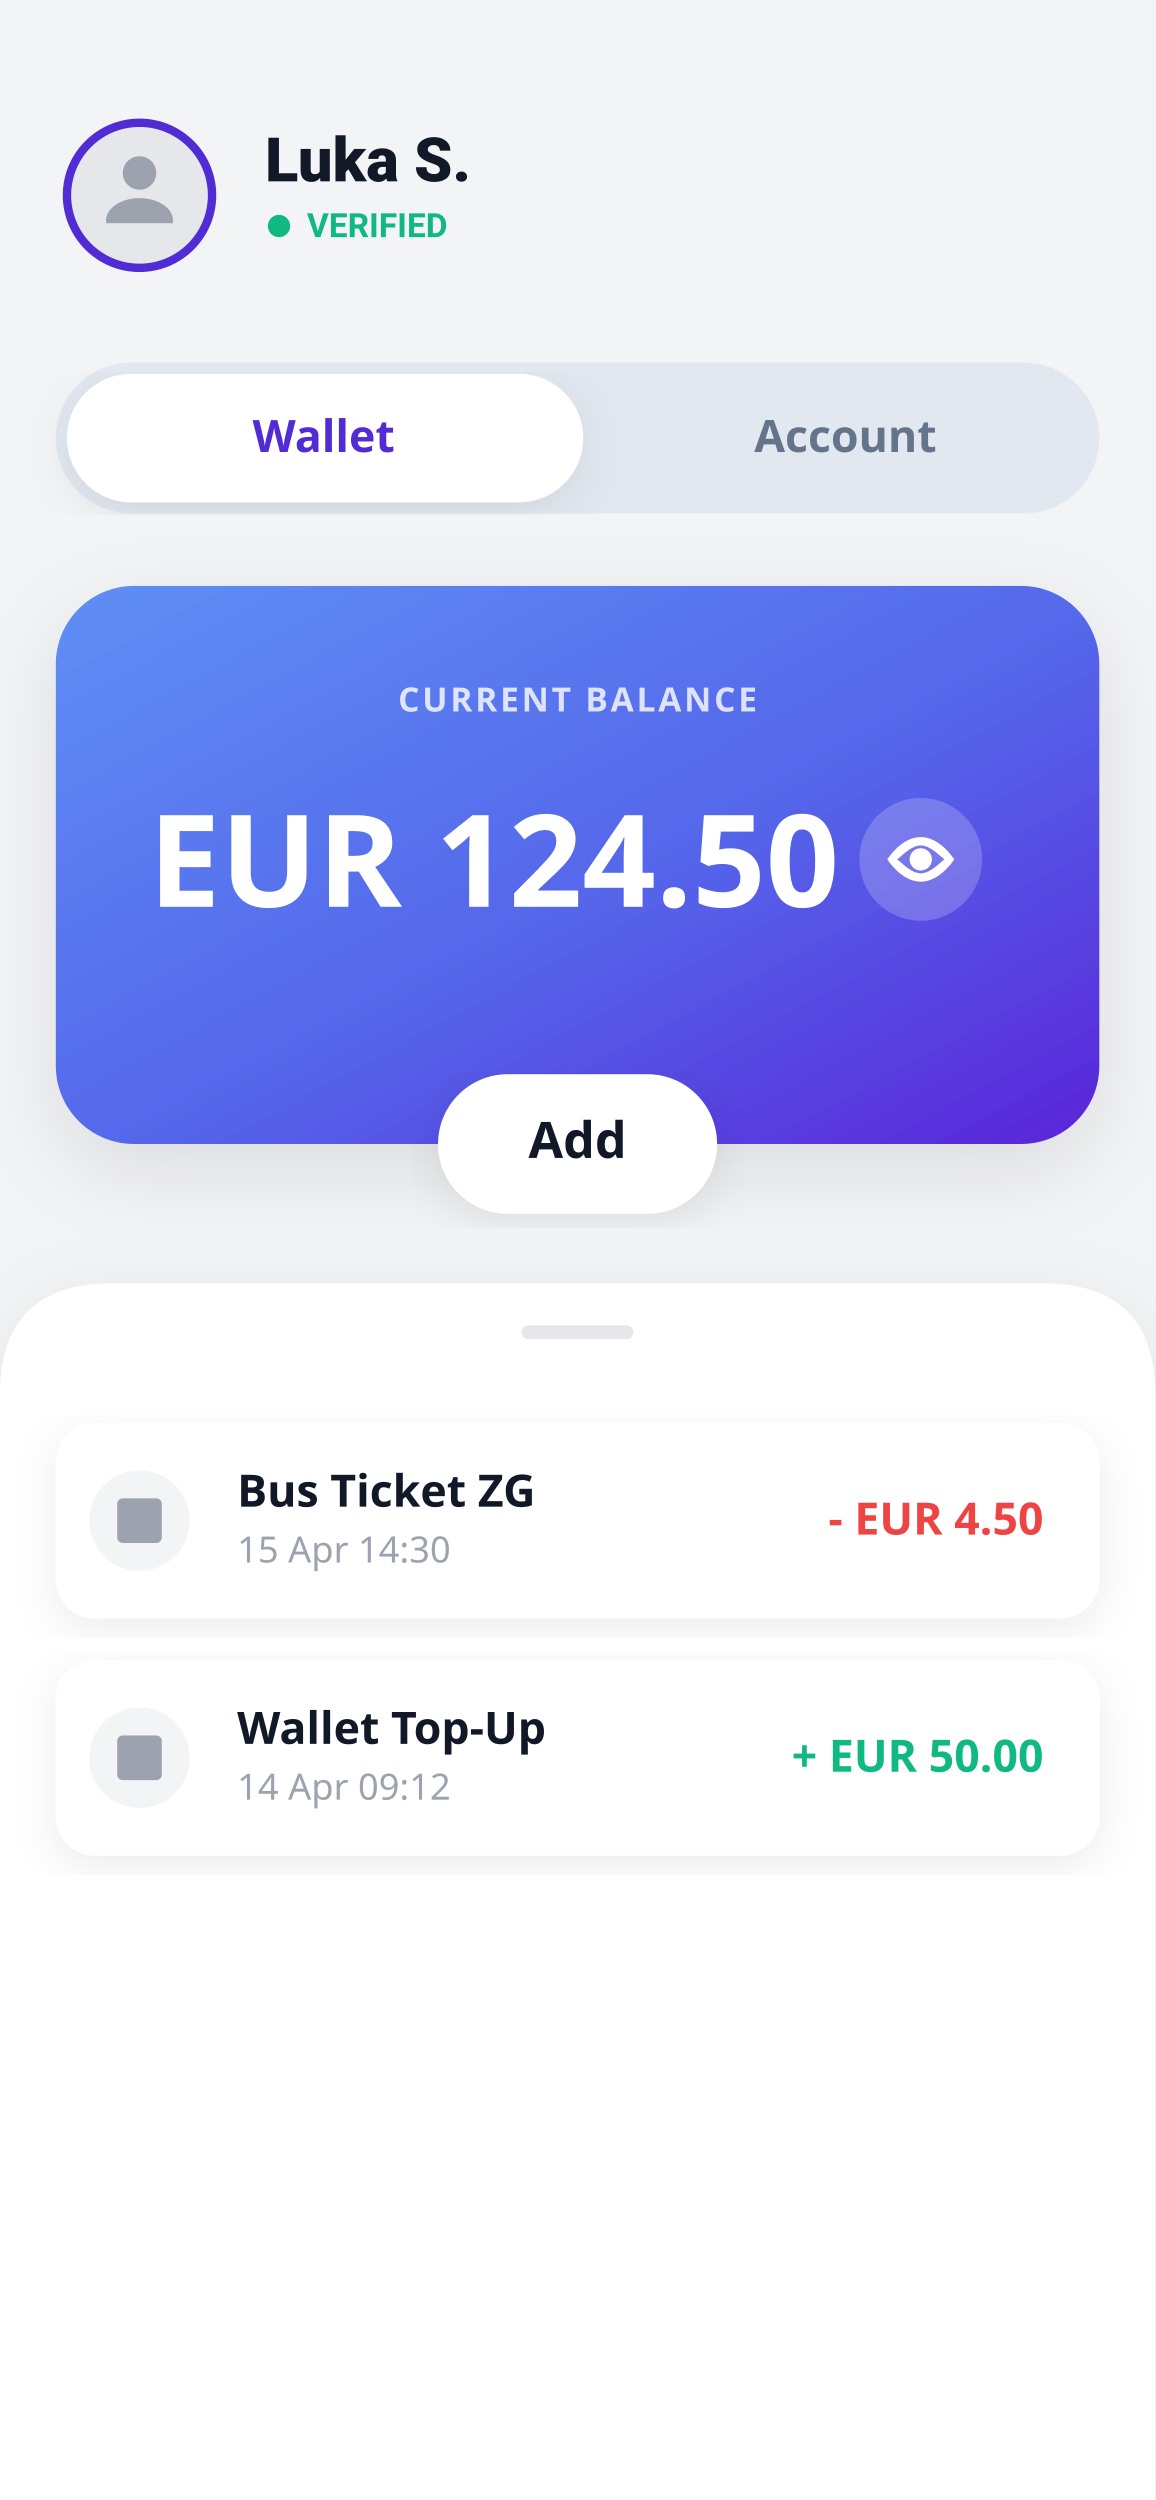
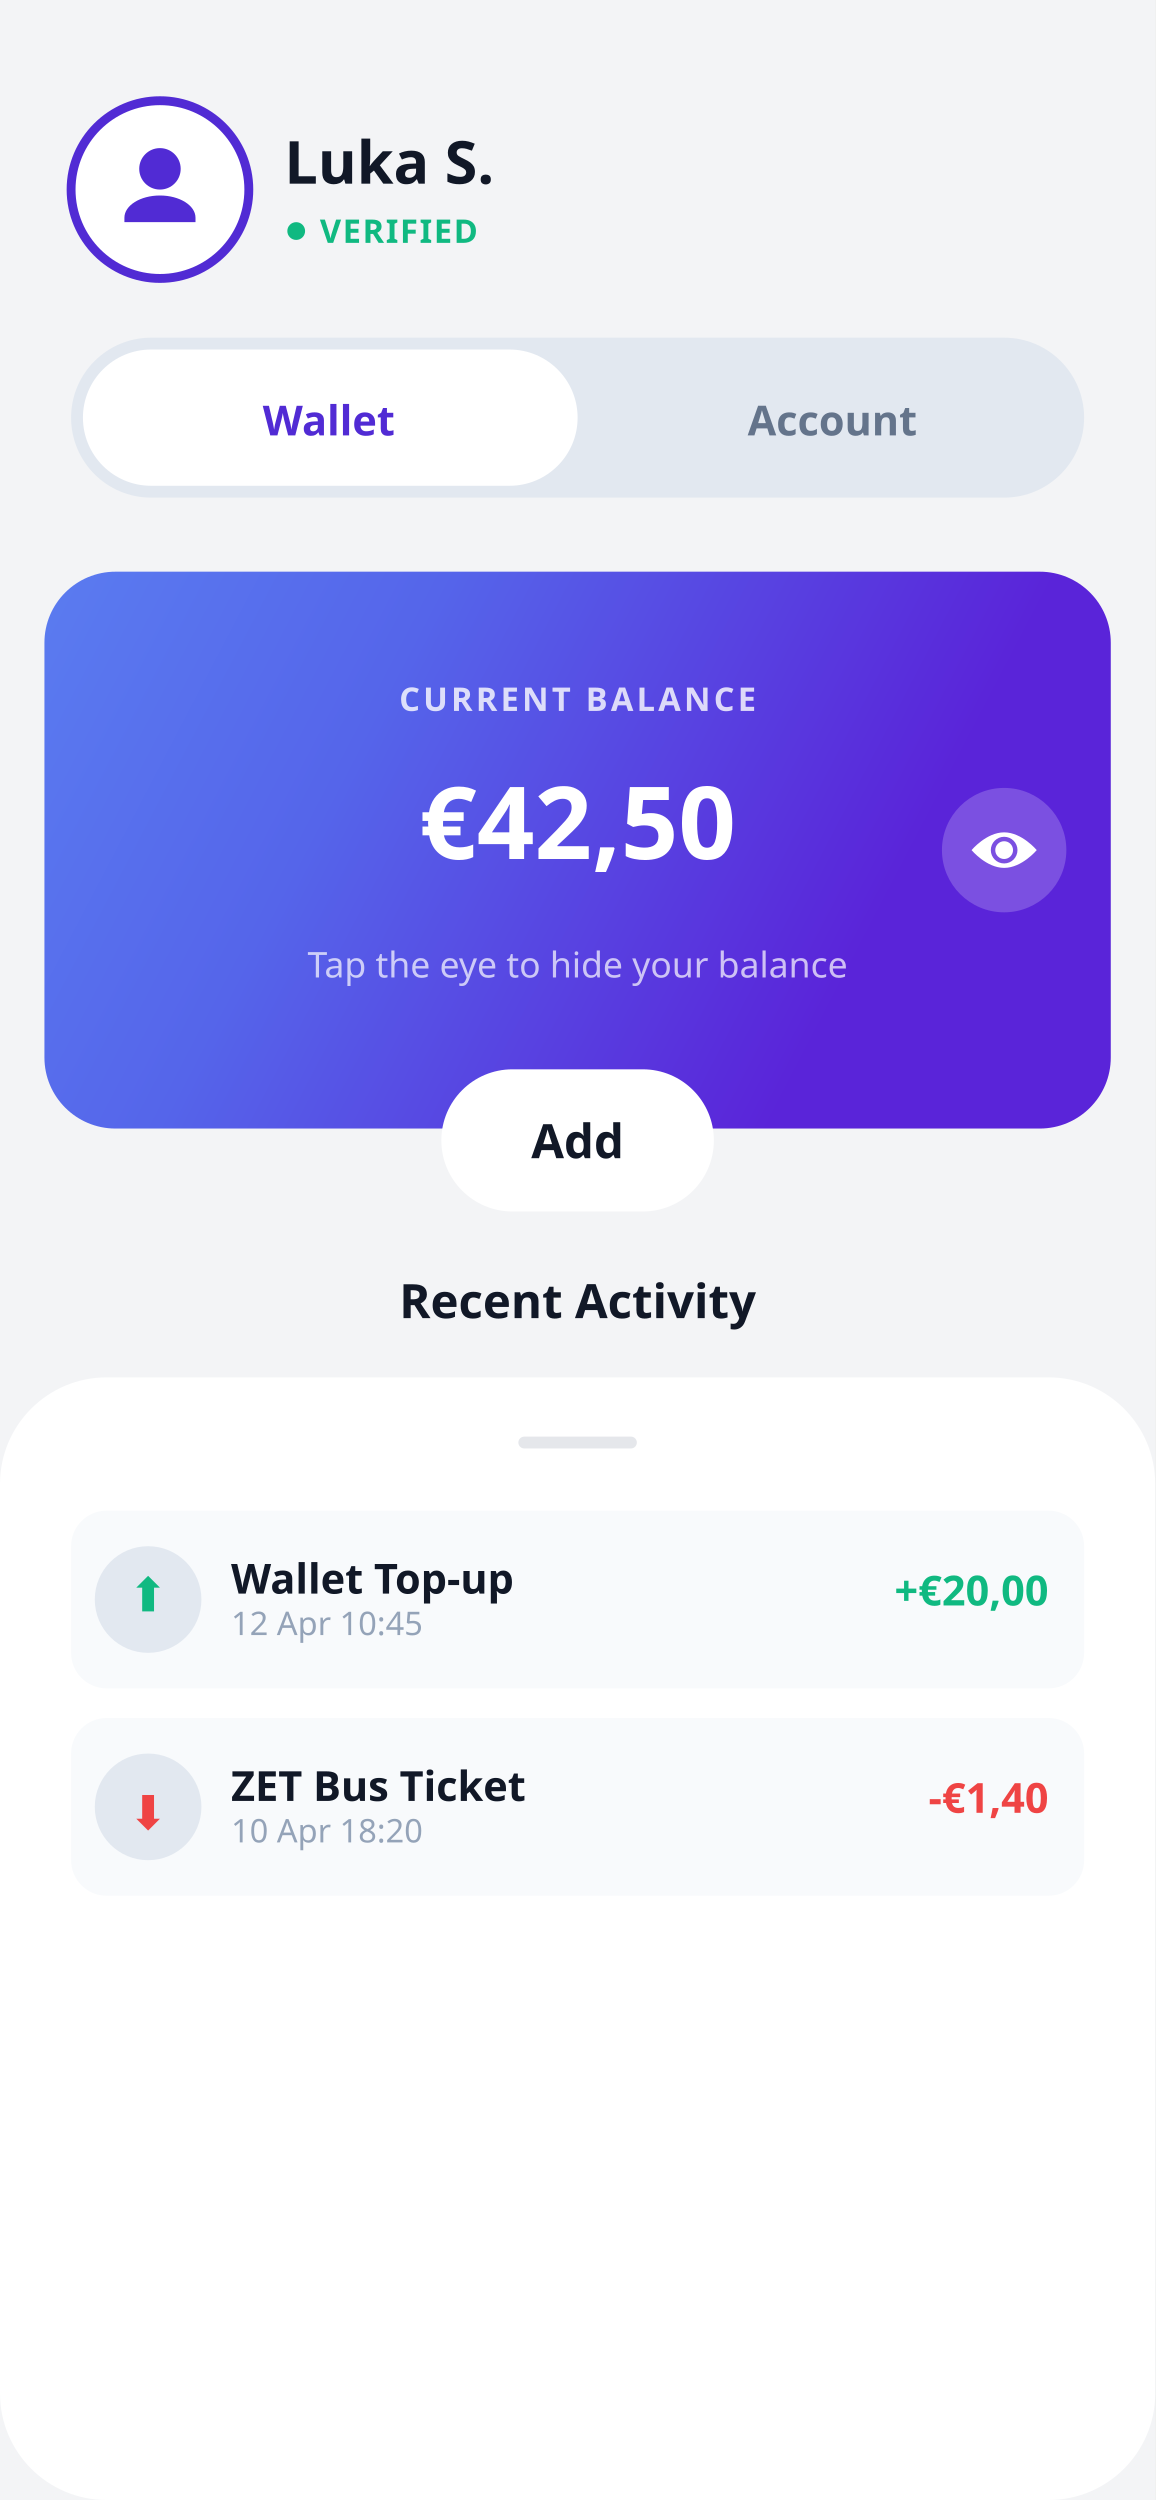
- <svg xmlns="http://www.w3.org/2000/svg" width="414" height="896" viewBox="0 0 414 896" fill="none">
-   <defs>
-     <filter id="softShadow" x="-20%" y="-20%" width="140%" height="140%">
-       <feDropShadow dx="0" dy="10" stdDeviation="15" flood-color="#000000" flood-opacity="0.10" />
-     </filter>
-     <filter id="lowShadow" x="-10%" y="-10%" width="120%" height="120%">
-       <feDropShadow dx="0" dy="4" stdDeviation="8" flood-color="#000000" flood-opacity="0.08" />
-     </filter>
-     <linearGradient id="cardGrad" x1="0%" y1="0%" x2="100%" y2="100%">
-       <stop offset="0%" stop-color="#5F8FF5" />
-       <stop offset="55%" stop-color="#5565EA" />
-       <stop offset="100%" stop-color="#5A24D9" />
-     </linearGradient>
-   </defs>
-   <rect width="414" height="896" fill="#F3F4F6" />
-   <circle cx="50" cy="70" r="26" fill="#E5E7EB" stroke="#512BD4" stroke-width="3" />
-   <path d="M50 56C53.314 56 56 58.686 56 62C56 65.314 53.314 68 50 68C46.686 68 44 65.314 44 62C44 58.686 46.686 56 50 56ZM50 71C56.627 71 62 74.582 62 79V80H38V79C38 74.582 43.373 71 50 71Z" fill="#9CA3AF" />
-   <text x="95" y="65" font-family="'Segoe UI', Roboto, sans-serif" font-size="22" font-weight="900" fill="#111827">Luka S.</text>
-   <circle cx="100" cy="81" r="4" fill="#10B981" />
-   <text x="110" y="85" font-family="'Segoe UI', Roboto, sans-serif" font-size="12" font-weight="bold" fill="#10B981">VERIFIED</text>
-   <rect x="20" y="130" width="374" height="54" rx="27" fill="#E2E8F0" />
-   <rect x="24" y="134" width="185" height="46" rx="23" fill="#FFFFFF" filter="url(#lowShadow)" />
-   <text x="116" y="162" font-family="sans-serif" font-size="16" font-weight="bold" fill="#512BD4" text-anchor="middle">Wallet</text>
-   <text x="303" y="162" font-family="sans-serif" font-size="16" font-weight="bold" fill="#64748B" text-anchor="middle">Account</text>
-   <rect x="20" y="210" width="374" height="200" rx="28" fill="url(#cardGrad)" filter="url(#softShadow)" />
-   <text x="207" y="255" font-family="sans-serif" font-size="12" font-weight="bold" fill="#FFF" opacity="0.8" text-anchor="middle" letter-spacing="1">CURRENT BALANCE</text>
-   <text x="177" y="325" font-family="sans-serif" font-size="46" font-weight="bold" fill="#FFF" text-anchor="middle">EUR 124.50</text>
-   <circle cx="330" cy="308" r="22" fill="#FFF" opacity="0.2" />
-   <path d="M330 300C323 300 318 308 318 308C318 308 323 316 330 316C337 316 342 308 342 308C342 308 337 300 330 300ZM330 313C326.5 313 323 309 321.5 308C323 307 326.5 303 330 303C333.5 303 337 307 338.5 308C337 309 333.5 313 330 313Z" fill="#FFF" />
-   <circle cx="330" cy="308" r="4" fill="#FFF" />
-   <rect x="157" y="385" width="100" height="50" rx="25" fill="#FFF" filter="url(#lowShadow)" />
-   <text x="207" y="415" font-family="sans-serif" font-size="18" font-weight="bold" fill="#111827" text-anchor="middle">Add</text>
-   <text x="207" y="480" font-family="sans-serif" font-size="18" font-weight="bold" fill="#111827" text-anchor="middle">Recent Activity</text>
-   <path d="M 0 500 Q 0 460 40 460 L 374 460 Q 414 460 414 500 L 414 896 L 0 896 Z" fill="#FFFFFF" filter="url(#softShadow)" />
-   <rect x="187" y="475" width="40" height="5" rx="2.5" fill="#E5E7EB" />
-   <rect x="20" y="510" width="374" height="70" rx="14" fill="#FFF" filter="url(#lowShadow)" />
-   <circle cx="50" cy="545" r="18" fill="#F3F4F6" />
-   <rect x="42" y="537" width="16" height="16" rx="2" fill="#9CA3AF" />
-   <text x="85" y="540" font-family="sans-serif" font-size="16" font-weight="bold" fill="#111827">Bus Ticket ZG</text>
-   <text x="85" y="560" font-family="sans-serif" font-size="13" fill="#9CA3AF">15 Apr 14:30</text>
-   <text x="374" y="550" font-family="sans-serif" font-size="16" font-weight="bold" fill="#EF4444" text-anchor="end">- EUR 4.50</text>
-   <rect x="20" y="595" width="374" height="70" rx="14" fill="#FFF" filter="url(#lowShadow)" />
-   <circle cx="50" cy="630" r="18" fill="#F3F4F6" />
-   <rect x="42" y="622" width="16" height="16" rx="2" fill="#9CA3AF" />
-   <text x="85" y="625" font-family="sans-serif" font-size="16" font-weight="bold" fill="#111827">Wallet Top-Up</text>
-   <text x="85" y="645" font-family="sans-serif" font-size="13" fill="#9CA3AF">14 Apr 09:12</text>
-   <text x="374" y="635" font-family="sans-serif" font-size="16" font-weight="bold" fill="#10B981" text-anchor="end">+ EUR 50.00</text>
+ <svg xmlns="http://www.w3.org/2000/svg" width="390" height="844" viewBox="0 0 390 844" fill="none">
+   <rect width="390" height="844" fill="#F3F4F6" />
+   <g id="Header">
+     <circle cx="54" cy="64" r="30" fill="white" stroke="#512BD4" stroke-width="3" />
+     <path d="M54 50C57.866 50 61 53.134 61 57C61 60.866 57.866 64 54 64C50.134 64 47 60.866 47 57C47 53.134 50.134 50 54 50ZM54 66C60.627 66 66 69.358 66 73.5V75H42V73.5C42 69.358 47.373 66 54 66Z" fill="#512BD4" />
+     <text x="96" y="62" fill="#111827" style="font-family: sans-serif; font-weight: bold; font-size: 20px;">Luka S.</text>
+     <circle cx="100" cy="78" r="3" fill="#10B981" />
+     <text x="108" y="82" fill="#10B981" style="font-family: sans-serif; font-weight: bold; font-size: 11px; letter-spacing: 0.05em;">VERIFIED</text>
+   </g>
+   <rect x="24" y="114" width="342" height="54" rx="27" fill="#E2E8F0" />
+   <rect x="28" y="118" width="167" height="46" rx="23" fill="white" />
+   <text x="111" y="147" fill="#512BD4" text-anchor="middle" style="font-family: sans-serif; font-weight: bold; font-size: 14px;">Wallet</text>
+   <text x="281" y="147" fill="#64748B" text-anchor="middle" style="font-family: sans-serif; font-weight: bold; font-size: 14px;">Account</text>
+   <g id="WalletView">
+     <defs>
+       <linearGradient id="cardGrad" x1="0" y1="0" x2="360" y2="188" gradientUnits="userSpaceOnUse">
+         <stop stop-color="#5F8FF5" />
+         <stop offset="0.55" stop-color="#5565EA" />
+         <stop offset="1" stop-color="#5A24D9" />
+       </linearGradient>
+     </defs>
+     <rect x="15" y="193" width="360" height="188" rx="24" fill="url(#cardGrad)" />
+     <text x="195" y="240" fill="white" fill-opacity="0.8" text-anchor="middle" style="font-family: sans-serif; font-weight: bold; font-size: 11px; letter-spacing: 0.1em;">CURRENT BALANCE</text>
+     <text x="195" y="290" fill="white" text-anchor="middle" style="font-family: sans-serif; font-weight: bold; font-size: 34px;">€42,50</text>
+     <text x="195" y="330" fill="white" fill-opacity="0.7" text-anchor="middle" style="font-family: sans-serif; font-size: 12px;">Tap the eye to hide your balance</text>
+     <rect x="318" y="266" width="42" height="42" rx="21" fill="white" fill-opacity="0.2" />
+     <path d="M339 281C333 281 328 287 328 287C328 287 333 293 339 293C345 293 350 287 350 287C350 287 345 281 339 281ZM339 291.5C336.515 291.5 334.5 289.485 334.5 287C334.5 284.515 336.515 282.5 339 282.5C341.485 282.5 343.5 284.515 343.5 287C343.5 289.485 341.485 291.5 339 291.5ZM339 284C337.343 284 336 285.343 336 287C336 288.657 337.343 290 339 290C340.657 290 342 288.657 342 287C342 285.343 340.657 284 339 284Z" fill="white" />
+     <rect x="149" y="361" width="92" height="48" rx="24" fill="white" />
+     <text x="195" y="391" fill="#111827" text-anchor="middle" style="font-family: sans-serif; font-weight: bold; font-size: 16px;">Add</text>
+     <text x="195" y="445" fill="#111827" text-anchor="middle" style="font-family: sans-serif; font-weight: bold; font-size: 16px;">Recent Activity</text>
+     <rect x="0" y="465" width="390" height="379" rx="36" fill="white" />
+     <rect x="175" y="485" width="40" height="4" rx="2" fill="#E5E7EB" />
+     <rect x="24" y="510" width="342" height="60" rx="12" fill="#F8FAFC" />
+     <circle cx="50" cy="540" r="18" fill="#E2E8F0" />
+     <path d="M50 532L54 536H52V544H48V536H46L50 532Z" fill="#10B981" />
+     <text x="78" y="538" fill="#111827" style="font-family: sans-serif; font-weight: bold; font-size: 14px;">Wallet Top-up</text>
+     <text x="78" y="552" fill="#94A3B8" style="font-family: sans-serif; font-size: 11px;">12 Apr 10:45</text>
+     <text x="354" y="542" fill="#10B981" text-anchor="end" style="font-family: sans-serif; font-weight: bold; font-size: 14px;">+€20,00</text>
+     <rect x="24" y="580" width="342" height="60" rx="12" fill="#F8FAFC" />
+     <circle cx="50" cy="610" r="18" fill="#E2E8F0" />
+     <path d="M50 618L46 614H48V606H52V614H54L50 618Z" fill="#EF4444" />
+     <text x="78" y="608" fill="#111827" style="font-family: sans-serif; font-weight: bold; font-size: 14px;">ZET Bus Ticket</text>
+     <text x="78" y="622" fill="#94A3B8" style="font-family: sans-serif; font-size: 11px;">10 Apr 18:20</text>
+     <text x="354" y="612" fill="#EF4444" text-anchor="end" style="font-family: sans-serif; font-weight: bold; font-size: 14px;">-€1,40</text>
+   </g>
</svg>
